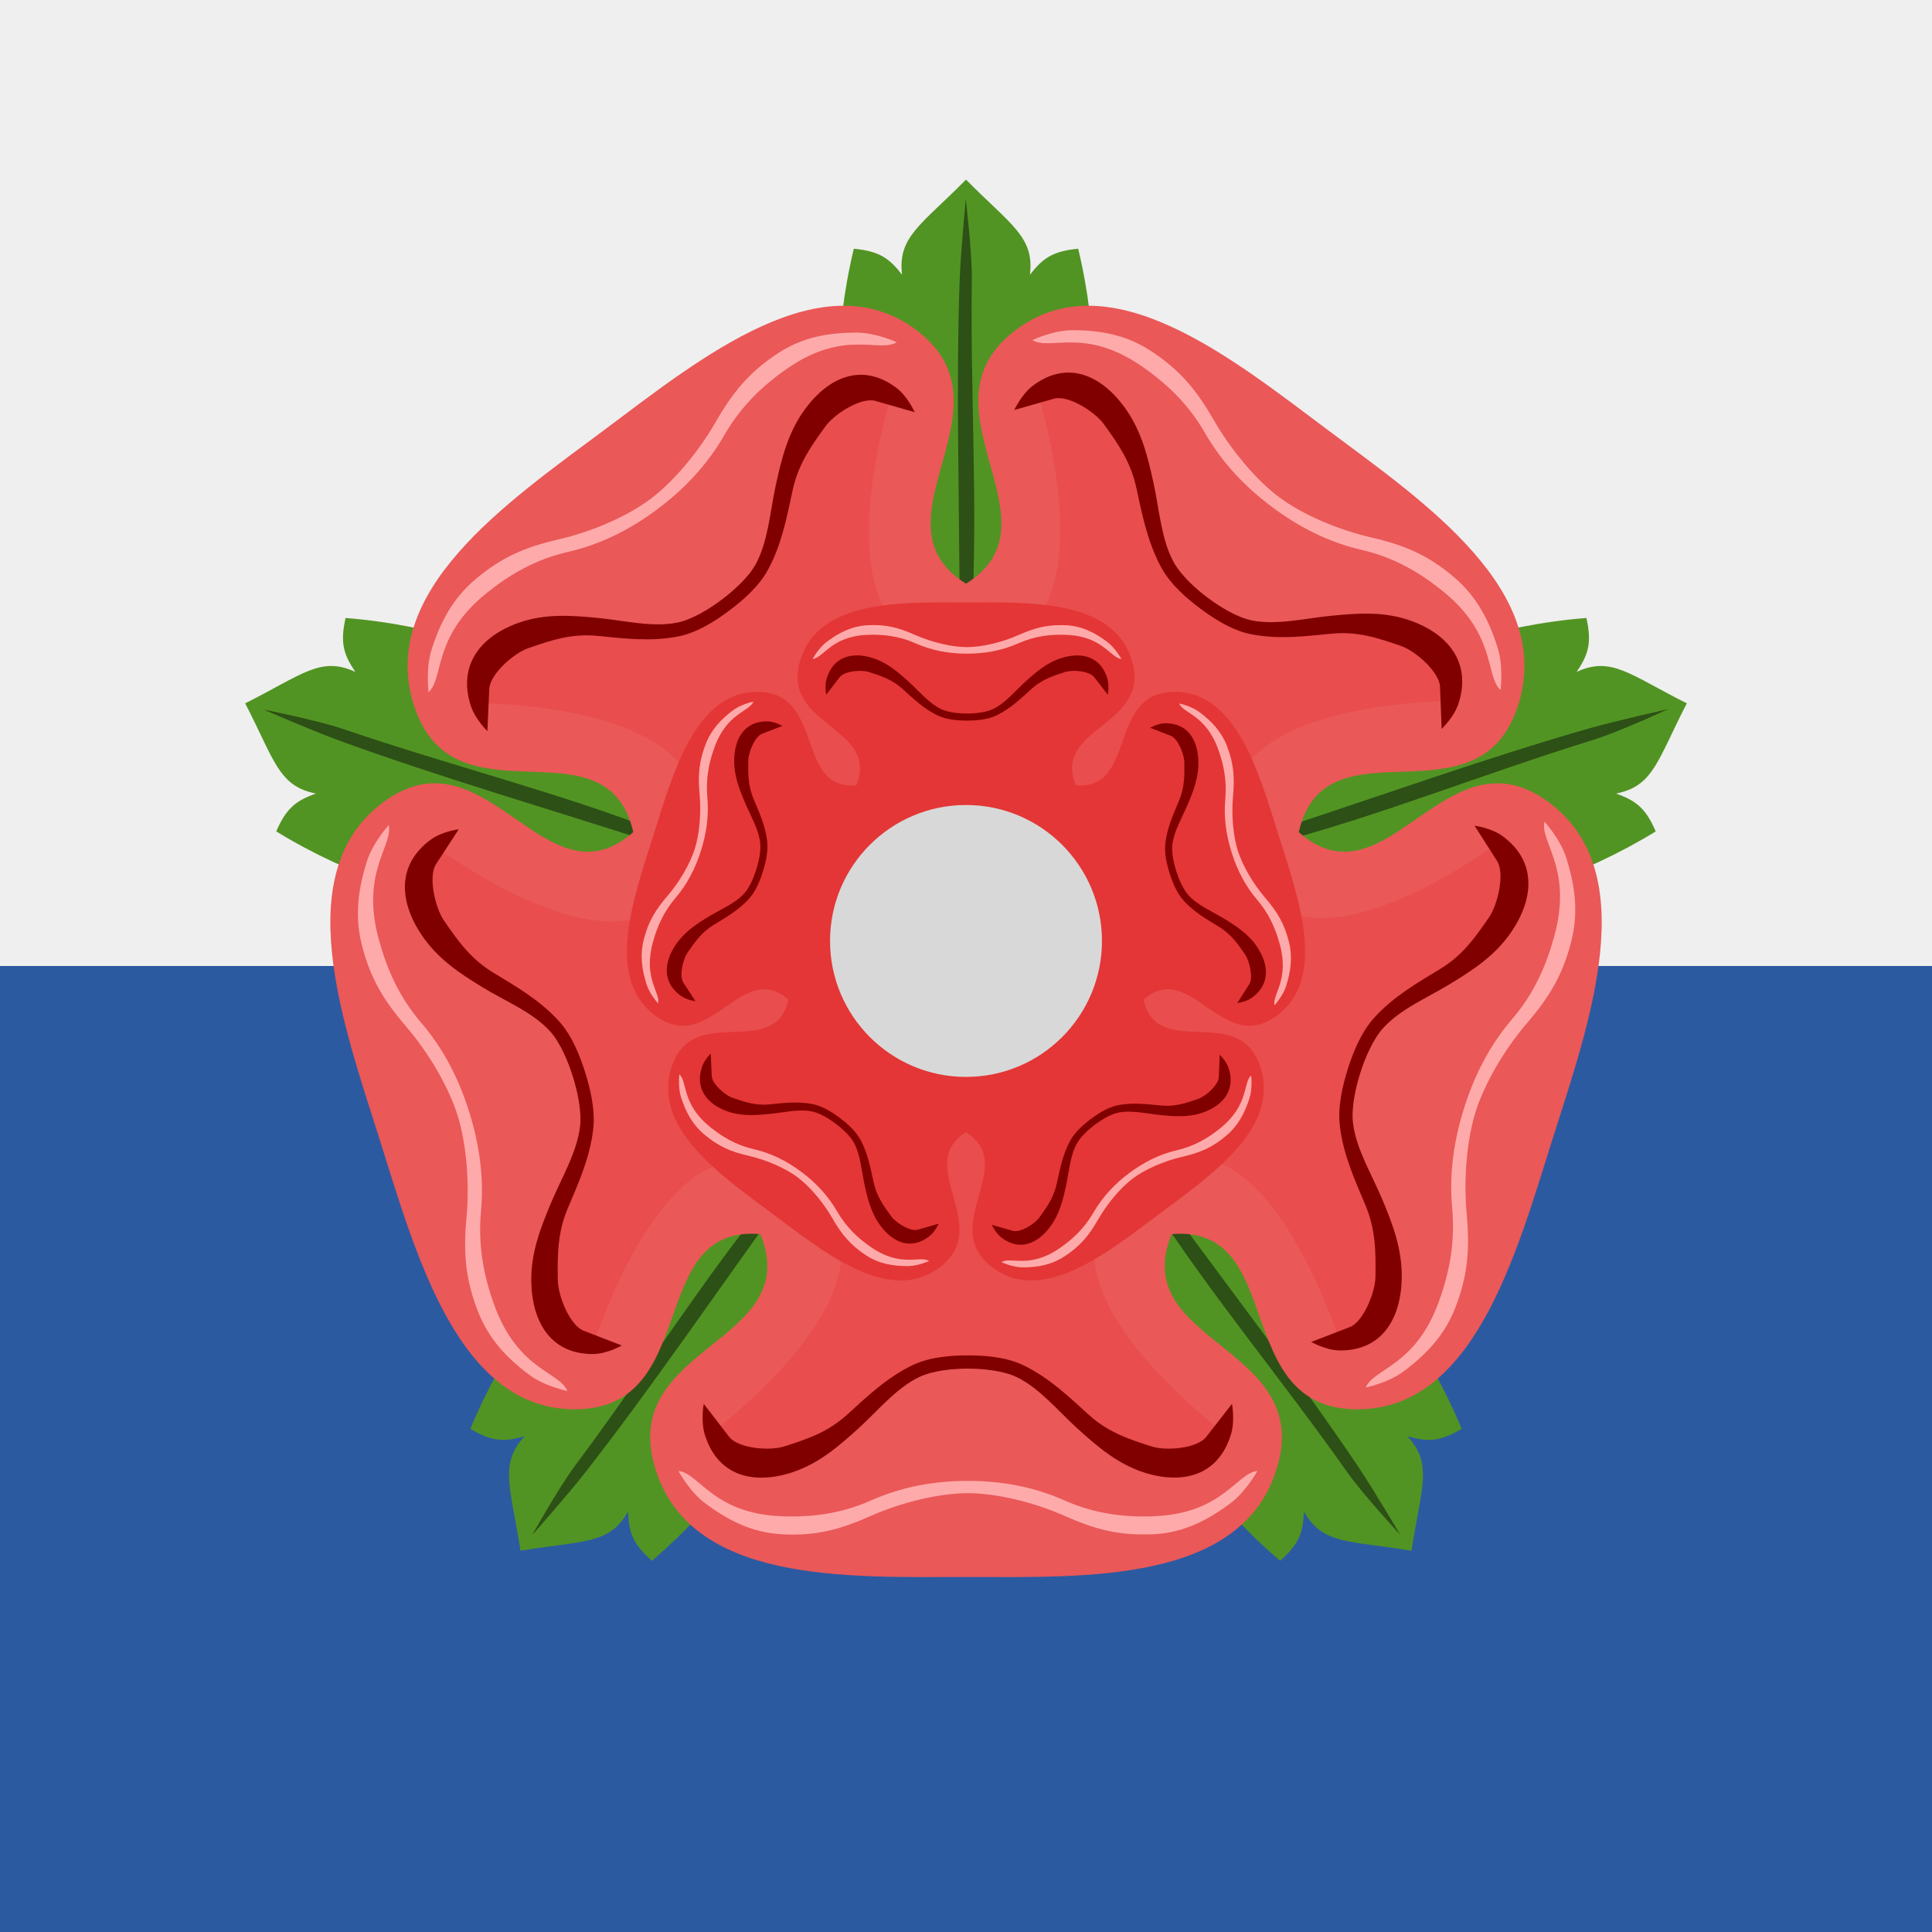
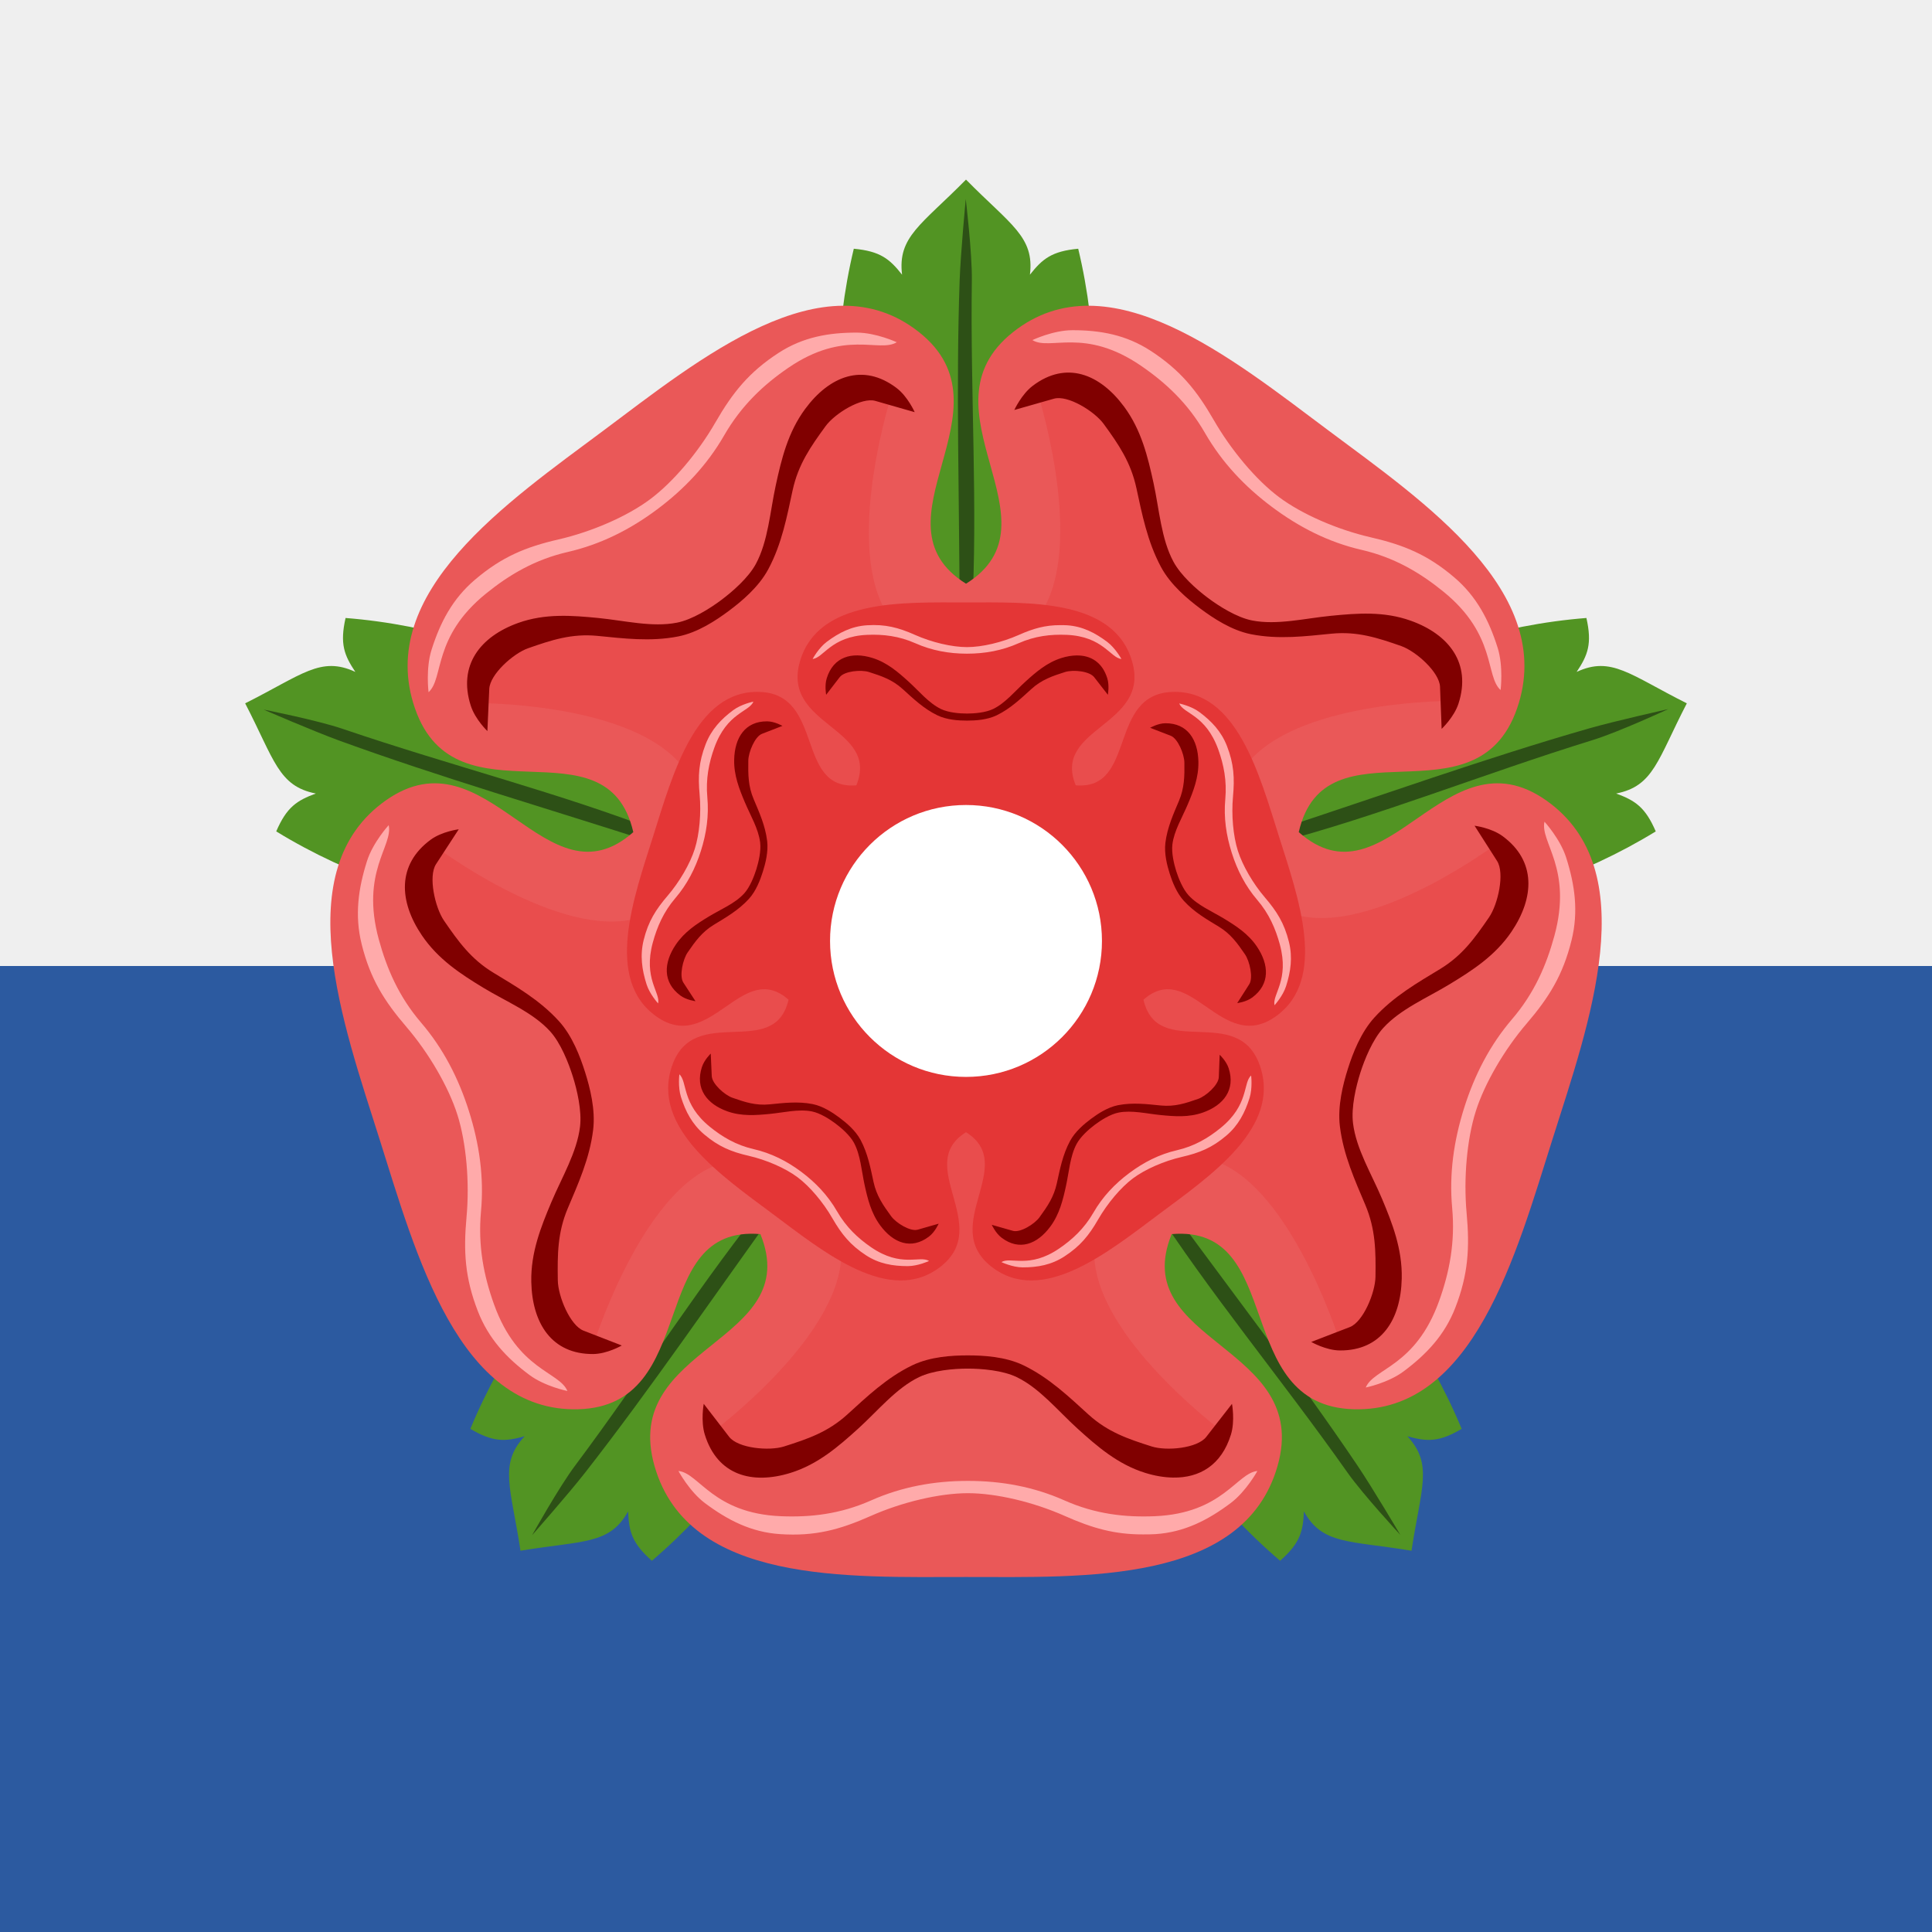
<svg xmlns="http://www.w3.org/2000/svg" width="1080" height="1080" viewBox="0 0 1080 1080" fill="none">
  <rect width="1080" height="540" fill="#EFEFEF" />
  <rect y="540" width="1080" height="540" fill="#2C5AA0" />
  <path d="M540 388.024C474.723 344.016 454.957 231.855 477.279 139.043C492.049 140.42 497.284 144.703 504.259 153.551C501.697 132.296 514.975 125.775 540 100.4C565.025 125.771 578.3 132.296 575.741 153.551C582.716 144.706 587.951 140.42 602.724 139.043C625.044 231.855 605.277 344.016 540 388.024ZM715.584 872.473C726.724 862.675 728.437 856.134 728.885 844.876C739.3 863.579 753.88 861.049 789.04 866.866C794.377 831.628 801.28 818.546 786.713 802.859C797.556 805.921 804.316 806.309 817.071 798.74C780.573 710.533 698.657 631.408 619.978 634.175C593.037 708.144 642.973 810.51 715.584 872.473ZM262.929 798.74C275.688 806.306 282.441 805.917 293.284 802.859C278.72 818.549 285.627 831.628 290.96 866.866C326.12 861.049 340.697 863.579 351.116 844.876C351.56 856.134 353.276 862.675 364.416 872.473C437.031 810.5 486.963 708.144 460.022 634.175C381.344 631.411 299.427 710.533 262.929 798.74ZM925.573 464.761C919.701 451.137 914.009 447.484 903.44 443.584C924.454 439.455 926.556 424.806 942.947 393.168C911.081 377.207 900.773 366.593 881.356 375.598C887.616 366.23 890.071 359.931 886.813 345.455C791.654 352.907 691.094 406.364 669.408 482.047C731.434 530.524 844.215 514.667 925.573 464.761ZM193.174 345.458C189.92 359.931 192.378 366.234 198.635 375.601C179.214 366.593 168.906 377.207 137.043 393.168C153.441 424.809 155.54 439.455 176.547 443.584C165.978 447.484 160.286 451.137 154.414 464.761C235.785 514.667 348.563 530.53 410.592 482.047C388.906 406.364 288.342 352.907 193.174 345.458Z" fill="#529423" />
  <path d="M539.86 370.673C539.86 370.673 536.465 352.538 536.446 343.366C536.308 279.359 534.347 216.21 536.446 156.766C536.984 141.563 539.86 111.253 539.86 111.253C539.86 111.253 543.493 141.553 543.271 156.766C542.347 220.744 546.734 284.102 543.271 343.366C542.735 352.525 539.86 370.673 539.86 370.673ZM643.586 672.227C675.632 722.209 716.409 770.891 753.27 823.194C762.043 835.629 782.786 858.007 782.786 858.007C782.786 858.007 767.295 831.794 758.789 819.179C725.542 769.857 686.841 719.917 649.106 668.216C643.694 660.803 630.289 648.132 630.289 648.132C630.289 648.132 638.635 664.504 643.586 672.227ZM431.126 668.382C393.492 714.297 359.795 768.136 321.443 819.345C312.323 831.523 297.452 858.174 297.452 858.174C297.452 858.174 317.594 835.346 326.965 823.36C363.604 776.499 399.139 724.262 436.649 672.394C442.025 664.955 449.937 648.295 449.937 648.295C449.937 648.295 436.939 661.289 431.126 668.382ZM712.891 471.357C770.331 456.33 829.23 432.584 890.361 413.692C904.896 409.201 932.591 396.383 932.591 396.383C932.591 396.383 902.872 403.012 888.253 407.2C831.064 423.579 771.614 444.951 710.779 464.865C702.064 467.718 685.865 476.55 685.865 476.55C685.865 476.55 704.016 473.678 712.891 471.357ZM369.13 465.133C313.831 443.528 252.22 428.116 191.659 407.468C177.262 402.562 147.321 396.651 147.321 396.651C147.321 396.651 175.258 408.754 189.551 413.963C245.44 434.33 306.105 451.979 367.021 471.628C375.752 474.442 394.047 476.821 394.047 476.821C394.047 476.821 377.675 468.472 369.13 465.133Z" fill="#2D5016" />
  <path d="M215.715 447.409C160.423 486.326 191.78 572.332 212.148 636.751C232.515 701.169 256.339 789.685 323.329 787.779C391.965 785.811 360.914 684.464 425.062 689.872C449.894 750.893 346.497 751.865 365.892 819.554C384.82 885.618 474.103 881.551 540.016 881.551C605.93 881.551 695.213 885.618 714.141 819.554C733.529 751.865 630.145 750.893 654.968 689.872C719.115 684.464 688.068 785.821 756.7 787.779C823.691 789.695 847.515 701.172 867.882 636.751C888.246 572.336 919.613 486.326 864.308 447.413C807.664 407.543 774.809 508.299 726.009 465.169C740.824 400.799 825.029 462.469 848.056 395.995C870.539 331.113 795.969 280.472 742.645 240.661C689.325 200.85 619.423 143.626 566.321 185.64C511.917 228.685 595.008 291.929 540.01 326.299C485.018 291.929 568.103 228.685 513.705 185.64C460.603 143.622 390.698 200.85 337.377 240.661C284.057 280.475 209.494 331.113 231.97 395.995C254.997 462.473 339.202 400.803 354.017 465.169C305.214 508.293 272.365 407.536 215.715 447.409Z" fill="#EA5858" />
  <path d="M638.883 857.74C641.161 857.733 643.472 857.753 645.907 857.586C662.106 856.529 675.277 849.727 687.938 840.241C696.581 833.759 702.893 822.296 702.893 822.296C691.43 823.34 683.557 845.983 645.46 847.572C628.931 848.255 612.343 846.424 595.06 838.75C577.771 831.066 559.806 827.829 541.071 827.829C522.332 827.829 504.22 831.066 486.931 838.75C469.641 846.427 453.06 848.255 436.531 847.572C398.437 845.983 390.708 823.34 379.251 822.296C379.251 822.296 385.407 833.759 394.057 840.241C406.715 849.727 419.888 856.529 436.081 857.586C455.583 858.876 469.413 855.132 486.781 847.419C504.145 839.709 525.152 834.702 541.071 834.702C556.986 834.702 577.843 839.703 595.207 847.419C610.405 854.172 622.925 857.795 638.883 857.74ZM317.186 777.579C312.675 766.707 289.449 766.015 276.207 729.272C270.465 713.327 267.113 696.498 268.879 677.228C270.645 657.957 267.939 639.463 262.149 621.142C256.358 602.831 247.826 586.165 235.377 571.637C222.929 557.116 216.221 541.497 211.746 525.125C201.445 487.403 219.851 472.79 217.279 461.268C217.279 461.268 208.495 470.851 205.166 481.309C200.296 496.611 198.155 511.664 202.173 527.821C207.013 547.278 214.795 559.593 227.299 574.18C239.803 588.776 250.797 607.681 255.715 623.234C260.634 638.797 262.573 660.855 260.801 680.211C259.028 699.576 259.871 714.192 267.084 732.859C273.07 748.363 283.257 759.17 295.947 768.6C304.623 775.056 317.186 777.579 317.186 777.579ZM763.463 775.634C763.463 775.634 775.876 773.114 784.552 766.661C797.246 757.218 807.58 746.418 813.566 730.917C820.782 712.254 821.618 697.481 819.846 678.125C818.08 658.763 820.022 636.849 824.941 621.292C829.863 605.736 840.853 586.828 853.354 572.238C865.862 557.648 873.643 545.182 878.48 525.726C882.492 509.572 880.35 494.665 875.49 479.364C872.158 468.906 863.368 459.323 863.368 459.323C860.806 470.845 879.211 485.458 868.9 523.18C864.425 539.552 857.718 555.17 845.275 569.692C832.83 584.22 824.294 600.886 818.507 619.194C812.727 637.505 810.008 656.008 811.774 675.282C813.533 694.556 810.187 711.385 804.443 727.327C791.201 764.07 767.971 764.761 763.463 775.634ZM239.565 386.937C248.238 379.169 241.661 356.197 271.572 331.9C284.553 321.36 298.957 312.799 317.336 308.569C335.716 304.338 352.127 296.107 367.289 284.787C382.45 273.467 395.232 260.017 404.828 243.36C414.421 226.704 426.808 215.101 440.572 205.671C472.301 183.946 491.425 197.387 501.292 191.316C501.292 191.316 489.715 185.953 479.009 185.93C463.345 185.901 448.899 188.375 435.19 197.295C418.68 208.037 409.531 219.448 399.896 236.18C390.261 252.911 376.281 269.489 363.405 279.101C350.528 288.714 330.719 297.285 312.258 301.535C293.797 305.784 280.489 311.3 265.445 324.118C252.951 334.762 246.031 347.981 241.217 363.303C237.923 373.777 239.565 386.937 239.565 386.937ZM838.842 385.739C838.842 385.739 840.487 372.582 837.197 362.108C832.383 346.787 825.46 333.417 812.965 322.773C797.928 309.956 784.614 304.59 766.153 300.34C747.692 296.09 727.882 287.522 715.006 277.907C702.129 268.291 688.146 251.563 678.514 234.835C668.876 218.103 659.727 206.843 643.218 196.098C629.509 187.177 615.066 184.553 599.398 184.582C588.692 184.602 577.115 190.115 577.115 190.115C586.982 196.189 606.106 182.748 637.838 204.47C651.603 213.903 663.99 225.353 673.579 242.009C683.175 258.665 695.957 272.119 711.118 283.436C726.28 294.752 742.694 303.134 761.074 307.364C779.454 311.594 793.854 320.156 806.839 330.695C836.743 354.999 830.163 377.974 838.842 385.739Z" fill="#FFAAAA" />
  <path d="M584.433 338.339C605.482 298.006 579.645 218.224 579.645 218.224C626.64 218.276 628.585 239.734 639.34 273.905C645 291.916 645.009 317.78 673.41 336.818C699.802 358.687 723.744 350.707 742.159 350.681C777.107 350.632 797.569 345.896 812.133 391.817C812.133 391.817 730.321 391.22 699.489 424.254C674.111 451.457 673.09 481.952 673.09 481.952C673.09 481.952 692.471 505.629 728.571 512.304C772.41 520.405 838.255 470.509 838.255 470.509C852.74 516.459 833.473 524.985 805.171 546.057C790.257 557.158 766.323 565.165 757.477 598.8C745.397 631.359 760.18 652.291 765.895 670.275C776.735 704.417 787.45 722.953 749.451 751.386C749.451 751.386 724.729 671.228 684.631 651.318C651.609 634.916 623.075 643.344 623.075 643.344C623.075 643.344 607.15 669.616 612.128 706.953C618.173 752.3 684.693 801.24 684.693 801.24C646.641 829.591 632.809 813.398 604.552 792.251C589.658 781.101 574.863 760.185 541.005 761.932C507.141 760.185 492.339 781.101 477.452 792.251C449.209 813.398 435.366 829.588 397.314 801.24C397.314 801.24 463.848 752.3 469.889 706.953C474.864 669.616 458.247 644.323 458.247 644.323C458.247 644.323 429.014 636.878 395.996 653.276C355.897 673.2 331.166 753.344 331.166 753.344C293.173 724.911 303.879 706.382 314.722 672.23C320.437 654.239 335.223 633.31 323.14 600.759C314.298 567.12 290.363 559.12 275.446 548.016C247.144 526.953 227.887 518.424 242.359 472.467C242.359 472.467 308.21 522.367 352.043 514.266C388.139 507.591 406.405 483.532 406.405 483.532C406.405 483.532 404.26 452.661 378.879 425.459C348.054 392.424 266.235 393.021 266.235 393.021C280.809 347.1 301.265 351.836 336.212 351.888C354.631 351.911 378.572 359.895 404.965 338.026C433.362 318.987 433.372 293.12 439.038 275.113C449.793 240.942 451.728 219.484 498.73 219.432C498.73 219.432 472.895 299.214 493.945 339.55C511.277 372.765 539.181 383.184 539.181 383.184C539.181 383.184 567.108 371.557 584.433 338.339Z" fill="#E94D4D" />
  <path d="M655.761 825.975C670.632 826.223 682.82 818.993 688.091 801.978C690.464 794.301 688.692 784.75 688.692 784.75L674.323 803.208C669.359 809.622 652.138 811.241 643.792 808.581C630.481 804.354 619.296 800.555 608.476 790.74C597.655 780.925 586.47 770.128 572.102 763.201C562.091 758.374 549.831 757.669 540.969 757.669C532.111 757.669 520.005 758.384 509.988 763.201C495.629 770.118 484.444 780.925 473.617 790.74C462.79 800.555 451.614 804.354 438.294 808.581C429.948 811.234 412.583 809.612 407.612 803.208L393.394 784.75C393.394 784.75 391.619 794.31 393.995 801.978C401.019 824.666 420.355 830.022 441.887 823.357C457.199 818.617 468.783 808.538 479.756 798.593C490.73 788.647 500.943 775.986 513.731 769.827C521.63 766.025 533.217 765.059 540.973 765.059C548.725 765.059 560.472 766.025 568.371 769.827C581.159 775.99 591.372 788.651 602.342 798.593C613.31 808.535 624.893 818.617 640.215 823.357C645.577 825.025 650.803 825.893 655.761 825.975ZM331.574 756.912C339.404 756.863 347.587 752.143 347.587 752.143L326.185 743.836C318.711 740.96 311.944 724.663 311.817 715.687C311.615 701.362 311.618 689.154 317.356 675.543C323.094 661.932 329.612 647.724 331.574 631.548C332.942 620.271 329.821 608.063 327.083 599.397C324.348 590.748 319.974 579.086 312.414 570.785C301.578 558.885 288.173 551.267 275.747 543.71C263.317 536.161 256.234 526.359 248.205 514.644C243.172 507.307 239.314 489.956 243.714 483.114L256.437 463.579C256.437 463.579 247.085 464.735 240.721 469.425C221.894 483.304 222.961 503.811 235.782 522.798C244.899 536.301 257.612 544.526 270.208 552.18C282.8 559.831 297.824 565.883 307.476 576.478C313.436 583.025 317.803 594.123 320.196 601.705C322.592 609.278 325.317 620.953 324.237 629.851C322.487 644.251 314.037 658.205 308.22 671.995C302.404 685.796 296.649 700.173 296.995 716.601C297.485 739.717 308.403 757.055 331.574 756.912ZM749.004 754.911C772.175 755.051 783.09 737.709 783.583 714.604C783.925 698.179 778.318 683.798 772.501 669.998C766.685 656.198 758.087 642.257 756.341 627.853C755.258 618.955 757.986 607.437 760.376 599.864C762.765 592.288 767.282 581.178 773.246 574.637C782.897 564.042 797.778 557.837 810.36 550.183C822.95 542.532 835.82 534.307 844.946 520.807C857.767 501.82 858.831 481.309 839.998 467.431C833.633 462.74 824.288 461.585 824.288 461.585L836.861 481.273C841.261 488.115 837.403 505.466 832.37 512.804C824.34 524.515 817.404 534.173 804.978 541.719C792.546 549.269 779.147 556.89 768.31 568.791C760.751 577.088 756.23 588.741 753.495 597.4C750.753 606.056 747.63 618.276 749 629.557C750.965 645.723 757.487 659.935 763.222 673.546C768.953 687.163 769.113 699.367 768.901 713.696C768.774 722.672 762.011 738.966 754.54 741.848L732.984 750.155C732.991 750.145 741.177 754.862 749.004 754.911ZM272.453 408.679L273.501 385.145C273.853 376.953 286.936 365.277 295.203 362.379C308.396 357.754 319.598 354.059 333.967 355.456C348.338 356.856 363.594 358.844 379.166 355.766C390.029 353.618 400.291 346.81 407.456 341.46C414.62 336.11 424.115 328.188 429.458 318.233C437.119 303.963 439.932 288.567 443.079 274.091C446.222 259.612 453.132 249.719 461.488 238.252C466.723 231.068 481.636 221.916 489.326 224.103L511.329 230.409C511.329 230.409 507.458 221.642 501.152 216.873C482.492 202.759 463.724 210.162 450.116 228.565C440.438 241.647 436.838 256.651 433.652 271.323C430.463 285.998 429.399 302.452 422.578 315.162C418.364 323.012 409.391 330.783 403.121 335.464C396.851 340.148 386.994 346.382 378.426 348.076C364.557 350.818 348.984 346.881 334.424 345.462C319.86 344.042 304.77 342.814 289.671 348.229C268.439 355.844 255.885 371.929 263.18 394.529C265.638 402.167 272.453 408.679 272.453 408.679ZM805.882 407.448C805.882 407.448 812.844 400.936 815.312 393.299C822.604 370.699 809.907 354.617 788.671 346.999C773.575 341.584 758.633 342.811 744.072 344.231C729.505 345.651 713.792 349.587 699.923 346.845C691.358 345.151 681.494 338.914 675.237 334.233C668.957 329.55 660.141 321.781 655.928 313.931C649.099 301.221 648.042 284.767 644.846 270.092C641.651 255.421 638.057 240.416 628.379 227.334C614.762 208.935 595.994 201.532 577.334 215.642C571.028 220.411 567.006 229.178 567.006 229.178L589.159 222.872C596.846 220.685 611.766 229.838 616.998 237.022C625.357 248.488 632.113 258.381 635.257 272.857C638.406 287.336 641.364 302.732 649.027 317.003C654.377 326.955 663.862 334.88 671.027 340.229C678.195 345.579 688.457 352.388 699.319 354.532C714.892 357.61 729.994 355.626 744.372 354.225C758.74 352.825 770.096 356.523 783.292 361.148C791.553 364.047 804.642 375.722 804.985 383.915L805.882 407.448Z" fill="#800000" />
  <path d="M367.054 568.305C337.564 547.555 354.288 501.68 365.151 467.323C376.013 432.966 388.717 385.756 424.448 386.777C461.054 387.825 444.492 441.88 478.705 438.995C491.951 406.449 436.805 405.93 447.149 369.831C457.245 334.596 504.863 336.766 540.016 336.766C575.173 336.766 622.785 334.592 632.88 369.831C643.224 405.934 588.079 406.449 601.324 438.995C635.534 441.88 618.973 387.825 655.582 386.777C691.303 385.756 704.013 432.966 714.875 467.323C725.735 501.677 742.463 547.552 712.976 568.305C682.754 589.573 665.24 535.831 639.206 558.839C647.112 593.17 692.021 560.272 704.297 595.732C716.282 630.343 676.514 657.346 648.071 678.579C619.632 699.818 582.351 730.333 554.026 707.925C525.009 684.963 569.327 651.236 539.997 632.912C510.667 651.236 554.988 684.963 525.968 707.925C497.646 730.333 460.365 699.818 431.926 678.579C403.487 657.346 363.721 630.343 375.707 595.732C387.989 560.288 432.895 593.17 440.797 558.839C414.787 535.828 397.269 589.563 367.054 568.305Z" fill="#E43636" />
  <path d="M539.984 345.912C557.73 345.912 577.938 345.494 593.944 349.029C609.958 352.564 620.396 358.664 624.358 372.491C626.33 379.394 625.38 382.537 623 386.356C620.621 390.175 615.95 394.242 610.545 398.58C605.146 402.918 598.896 407.517 594.506 414.74C590.112 421.963 588.901 432.317 593.07 442.552C594.362 445.705 597.254 447.856 600.577 448.131C611.332 449.038 620.549 444.638 625.879 438.123C631.216 431.605 633.586 424.153 635.939 417.531C638.292 410.908 640.561 405.124 643.361 401.619C646.155 398.11 648.812 396.158 655.807 395.959C669.832 395.557 678.661 403.805 686.864 418.353C695.063 432.901 700.938 452.762 706.419 470.117C711.905 487.468 718.548 507.121 720.222 523.842C721.909 540.557 719.501 552.608 707.926 560.761C702.146 564.832 698.866 564.861 694.596 563.712C690.324 562.566 685.186 559.283 679.51 555.347C673.824 551.413 667.6 546.811 659.554 544.771C651.512 542.725 641.55 544.676 633.373 551.909C630.831 554.152 629.715 557.667 630.498 561.016C632.979 571.807 639.983 579.396 647.66 582.588C655.343 585.78 662.932 585.787 669.767 586.038C676.615 586.273 682.67 586.681 686.776 588.333C690.875 589.981 693.519 591.965 695.873 598.741C700.576 612.326 695.618 623.561 684.697 636.075C673.769 648.583 657.152 660.464 642.787 671.189C628.425 681.911 612.314 694.471 597.365 701.293C582.416 708.115 570.564 709.522 559.45 700.719C553.902 696.325 552.851 693.11 552.586 688.58C552.319 684.046 553.81 677.965 555.697 671.189C557.577 664.41 559.963 656.961 559.369 648.462C558.768 639.969 553.823 630.849 544.602 625.085C541.756 623.306 538.189 623.306 535.342 625.085C526.122 630.849 521.157 639.972 520.576 648.462C519.995 656.961 522.433 664.41 524.326 671.189C526.22 677.965 527.698 684.046 527.44 688.58C527.183 693.107 526.122 696.328 520.573 700.719C509.459 709.508 497.604 708.115 482.655 701.293C467.706 694.471 451.601 681.911 437.233 671.189C422.868 660.46 406.268 648.583 395.327 636.075C384.382 623.567 379.369 612.329 384.072 598.741C386.419 591.972 389.06 589.971 393.172 588.333C397.282 586.681 403.317 586.273 410.175 586.038C417.029 585.796 424.683 585.783 432.367 582.588C440.05 579.392 447.045 571.8 449.529 561.016C450.315 557.667 449.206 554.149 446.656 551.909C438.477 544.676 428.515 542.728 420.476 544.771C412.437 546.811 406.202 551.413 400.52 555.347C394.837 559.28 389.703 562.576 385.433 563.712C381.164 564.861 377.884 564.832 372.103 560.761C360.529 552.618 358.127 540.564 359.811 523.842C361.495 507.121 368.134 487.462 373.618 470.117C379.105 452.765 384.973 432.901 393.176 418.353C401.375 403.805 410.204 395.557 424.226 395.959C431.227 396.161 433.884 398.113 436.678 401.619C439.472 405.124 441.764 410.911 444.104 417.531C446.444 424.153 448.755 431.602 454.082 438.123C459.409 444.645 468.633 449.038 479.388 448.131C482.707 447.86 485.599 445.705 486.892 442.552C491.053 432.323 489.833 421.97 485.456 414.74C481.079 407.517 474.887 402.918 469.491 398.58C464.096 394.242 459.415 390.175 457.039 386.356C454.663 382.537 453.707 379.401 455.681 372.491C459.644 358.658 470.03 352.564 486.014 349.029C501.997 345.494 522.234 345.912 539.984 345.912Z" fill="#E43636" />
  <path d="M592.743 349.457C593.957 349.46 595.191 349.453 596.487 349.535C605.123 350.103 612.151 353.729 618.894 358.788C623.509 362.248 626.871 368.362 626.871 368.362C620.761 367.804 616.56 355.727 596.236 354.881C587.419 354.516 578.577 355.492 569.363 359.585C560.142 363.681 550.553 365.408 540.568 365.408C530.577 365.408 520.915 363.681 511.695 359.585C502.474 355.492 493.628 354.513 484.816 354.881C464.497 355.727 460.378 367.8 454.268 368.362C454.268 368.362 457.551 362.248 462.163 358.788C468.913 353.729 475.941 350.103 484.577 349.535C494.98 348.853 502.353 350.844 511.616 354.96C520.88 359.072 532.082 361.739 540.571 361.739C549.064 361.739 560.188 359.072 569.451 354.96C577.556 351.36 584.23 349.427 592.743 349.457ZM421.171 392.209C418.765 398.009 406.378 398.377 399.315 417.971C396.253 426.474 394.465 435.45 395.405 445.728C396.348 456.007 394.905 465.87 391.814 475.64C388.727 485.405 384.177 494.293 377.538 502.042C370.899 509.788 367.321 518.121 364.935 526.849C359.442 546.974 369.26 554.769 367.886 560.915C367.886 560.915 363.199 555.813 361.427 550.235C358.832 542.075 357.686 534.042 359.831 525.422C362.412 515.046 366.561 508.479 373.229 500.701C379.898 492.913 385.76 482.83 388.384 474.533C391.008 466.236 392.043 454.469 391.096 444.142C390.15 433.815 390.6 426.02 394.445 416.065C397.641 407.797 403.072 402.036 409.838 397.003C414.473 393.557 421.171 392.209 421.171 392.209ZM659.188 393.246C659.188 393.246 665.804 394.594 670.433 398.031C677.202 403.065 682.712 408.829 685.904 417.097C689.756 427.048 690.2 434.928 689.256 445.252C688.306 455.576 689.338 467.264 691.965 475.561C694.593 483.858 700.452 493.944 707.123 501.722C713.795 509.507 717.944 516.156 720.519 526.532C722.66 535.149 721.521 543.097 718.926 551.257C717.154 556.835 712.467 561.946 712.467 561.946C711.092 555.8 720.91 548.006 715.417 527.877C713.031 519.149 709.451 510.816 702.815 503.07C696.176 495.325 691.626 486.437 688.535 476.668C685.454 466.902 684.004 457.035 684.944 446.756C685.885 436.481 684.099 427.502 681.037 418.999C673.977 399.412 661.591 399.047 659.188 393.246ZM379.774 600.55C384.399 604.698 380.89 616.941 396.841 629.906C403.764 635.533 411.447 640.09 421.249 642.352C431.051 644.604 439.805 648.994 447.89 655.032C455.975 661.074 462.793 668.245 467.911 677.133C473.029 686.021 479.632 692.203 486.973 697.233C503.897 708.823 514.094 701.652 519.359 704.89C519.359 704.89 513.183 707.756 507.474 707.769C499.118 707.782 491.415 706.463 484.104 701.711C475.298 695.976 470.421 689.892 465.277 680.971C460.137 672.048 452.685 663.205 445.817 658.074C438.95 652.943 428.384 648.37 418.537 646.109C408.689 643.847 401.593 640.896 393.57 634.068C386.905 628.392 383.217 621.345 380.652 613.172C378.899 607.57 379.774 600.55 379.774 600.55ZM699.388 601.193C699.388 601.193 700.262 608.207 698.506 613.792C695.938 621.961 692.246 629.093 685.584 634.769C677.565 641.611 670.462 644.473 660.621 646.735C650.777 649 640.208 653.577 633.344 658.701C626.48 663.826 619.018 672.753 613.881 681.67C608.743 690.594 603.867 696.599 595.054 702.331C587.743 707.087 580.04 708.49 571.684 708.471C565.975 708.464 559.799 705.526 559.799 705.52C565.054 702.282 575.258 709.453 592.185 697.863C599.522 692.833 606.125 686.726 611.247 677.844C616.365 668.957 623.18 661.786 631.271 655.747C639.356 649.702 648.107 645.234 657.912 642.985C667.711 640.729 675.391 636.163 682.317 630.539C698.271 617.584 694.763 605.328 699.388 601.193Z" fill="#FFAAAA" />
  <path d="M601.745 366.4C609.674 366.266 616.175 370.121 618.986 379.195C620.255 383.285 619.306 388.383 619.306 388.383L611.642 378.539C608.988 375.118 599.81 374.253 595.361 375.667C588.252 377.922 582.292 379.949 576.524 385.184C570.747 390.417 564.78 396.181 557.133 399.869C551.783 402.441 545.249 402.823 540.529 402.823C535.806 402.823 529.346 402.441 524.003 399.869C516.343 396.181 510.379 390.417 504.605 385.184C498.831 379.949 492.871 377.922 485.769 375.667C481.317 374.253 472.053 375.118 469.403 378.539L461.821 388.383C461.821 388.383 460.871 383.285 462.141 379.195C465.888 367.092 476.199 364.236 487.685 367.794C495.851 370.32 502.03 375.696 507.879 381C513.731 386.304 519.179 393.054 526.001 396.341C530.215 398.371 536.393 398.883 540.529 398.883C544.671 398.883 550.931 398.371 555.145 396.341C561.967 393.057 567.411 386.304 573.264 381C579.116 375.696 585.295 370.32 593.461 367.794C596.314 366.906 599.101 366.446 601.745 366.4ZM428.845 403.231C433.023 403.257 437.386 405.774 437.386 405.774L425.972 410.203C421.987 411.737 418.377 420.429 418.308 425.214C418.201 432.855 418.201 439.364 421.262 446.632C424.321 453.895 427.797 461.467 428.845 470.094C429.576 476.11 427.908 482.621 426.452 487.24C424.99 491.858 422.659 498.073 418.628 502.496C412.848 508.835 405.7 512.901 399.07 516.936C392.444 520.954 388.665 526.196 384.382 532.44C381.699 536.353 379.64 545.603 381.99 549.256L388.776 559.668C388.776 559.668 383.788 559.054 380.394 556.551C370.354 549.145 370.922 538.21 377.76 528.082C382.623 520.879 389.402 516.492 396.12 512.412C402.837 508.332 410.847 505.1 415.994 499.447C419.173 495.958 421.504 490.034 422.78 485.993C424.056 481.952 425.509 475.724 424.934 470.979C424.001 463.298 419.493 455.86 416.392 448.503C413.292 441.146 410.22 433.475 410.406 424.711C410.664 412.403 416.487 403.156 428.845 403.231ZM651.472 404.302C663.833 404.223 669.653 413.47 669.914 425.792C670.1 434.556 667.11 442.226 663.993 449.583C660.902 456.94 656.31 464.379 655.373 472.062C654.795 476.805 656.257 482.951 657.527 486.992C658.81 491.033 661.212 496.957 664.394 500.443C669.538 506.096 677.48 509.406 684.187 513.486C690.908 517.566 697.766 521.959 702.629 529.156C709.467 539.288 710.038 550.219 699.988 557.628C696.597 560.135 691.613 560.745 691.613 560.745L698.317 550.238C700.667 546.599 698.608 537.336 695.925 533.429C691.639 527.181 687.951 522.034 681.315 518C674.689 513.979 667.534 509.908 661.76 503.56C657.726 499.14 655.314 492.919 653.855 488.304C652.396 483.689 650.731 477.174 651.459 471.158C652.51 462.535 655.993 454.959 659.045 447.697C662.106 440.437 662.188 433.926 662.08 426.285C662.012 421.5 658.402 412.808 654.416 411.274L642.924 406.844C642.934 406.841 647.298 404.324 651.472 404.302ZM397.314 588.959L397.873 601.513C398.062 605.88 405.037 612.107 409.447 613.658C416.484 616.125 422.457 618.087 430.121 617.349C437.785 616.602 445.922 615.544 454.229 617.186C460.019 618.332 465.493 621.961 469.315 624.814C473.137 627.67 478.2 631.894 481.049 637.201C485.136 644.813 486.637 653.032 488.315 660.744C489.992 668.467 493.677 673.735 498.133 679.855C500.924 683.694 508.878 688.563 512.981 687.405L524.715 684.049C524.715 684.049 522.652 688.723 519.287 691.266C509.335 698.796 499.324 694.847 492.065 685.032C486.905 678.057 484.985 670.05 483.285 662.229C481.584 654.409 481.016 645.629 477.377 638.849C475.131 634.665 470.346 630.52 467.001 628.023C463.655 625.526 458.4 622.19 453.831 621.289C446.434 619.827 438.131 621.926 430.362 622.683C422.594 623.44 414.545 624.096 406.493 621.207C395.167 617.147 388.472 608.566 392.363 596.522C393.678 592.429 397.314 588.959 397.314 588.959ZM681.805 589.615C681.805 589.615 685.522 593.085 686.834 597.165C690.728 609.212 683.952 617.793 672.623 621.854C664.571 624.742 656.607 624.086 648.841 623.329C641.07 622.575 632.688 620.47 625.285 621.935C620.729 622.833 615.461 626.162 612.121 628.662C608.776 631.163 604.066 635.305 601.827 639.489C598.187 646.268 597.62 655.042 595.909 662.869C594.209 670.69 592.296 678.7 587.136 685.671C579.87 695.483 569.866 699.436 559.914 691.899C556.549 689.363 554.404 684.683 554.404 684.683L566.217 688.044C570.323 689.2 578.267 684.323 581.064 680.495C585.523 674.375 589.13 669.103 590.801 661.384C592.482 653.665 594.058 645.446 598.145 637.841C600.994 632.53 606.057 628.303 609.886 625.447C613.705 622.598 619.178 618.972 624.965 617.816C633.275 616.178 641.334 617.235 648.992 617.989C656.662 618.737 662.71 616.765 669.744 614.291C674.16 612.747 681.126 606.519 681.318 602.152L681.805 589.615Z" fill="#800000" />
-   <circle cx="540" cy="526" r="76" fill="#D8D8D8" />
+   <circle cx="540" cy="526" r="76" fill="#FFFFFF" />
</svg>
